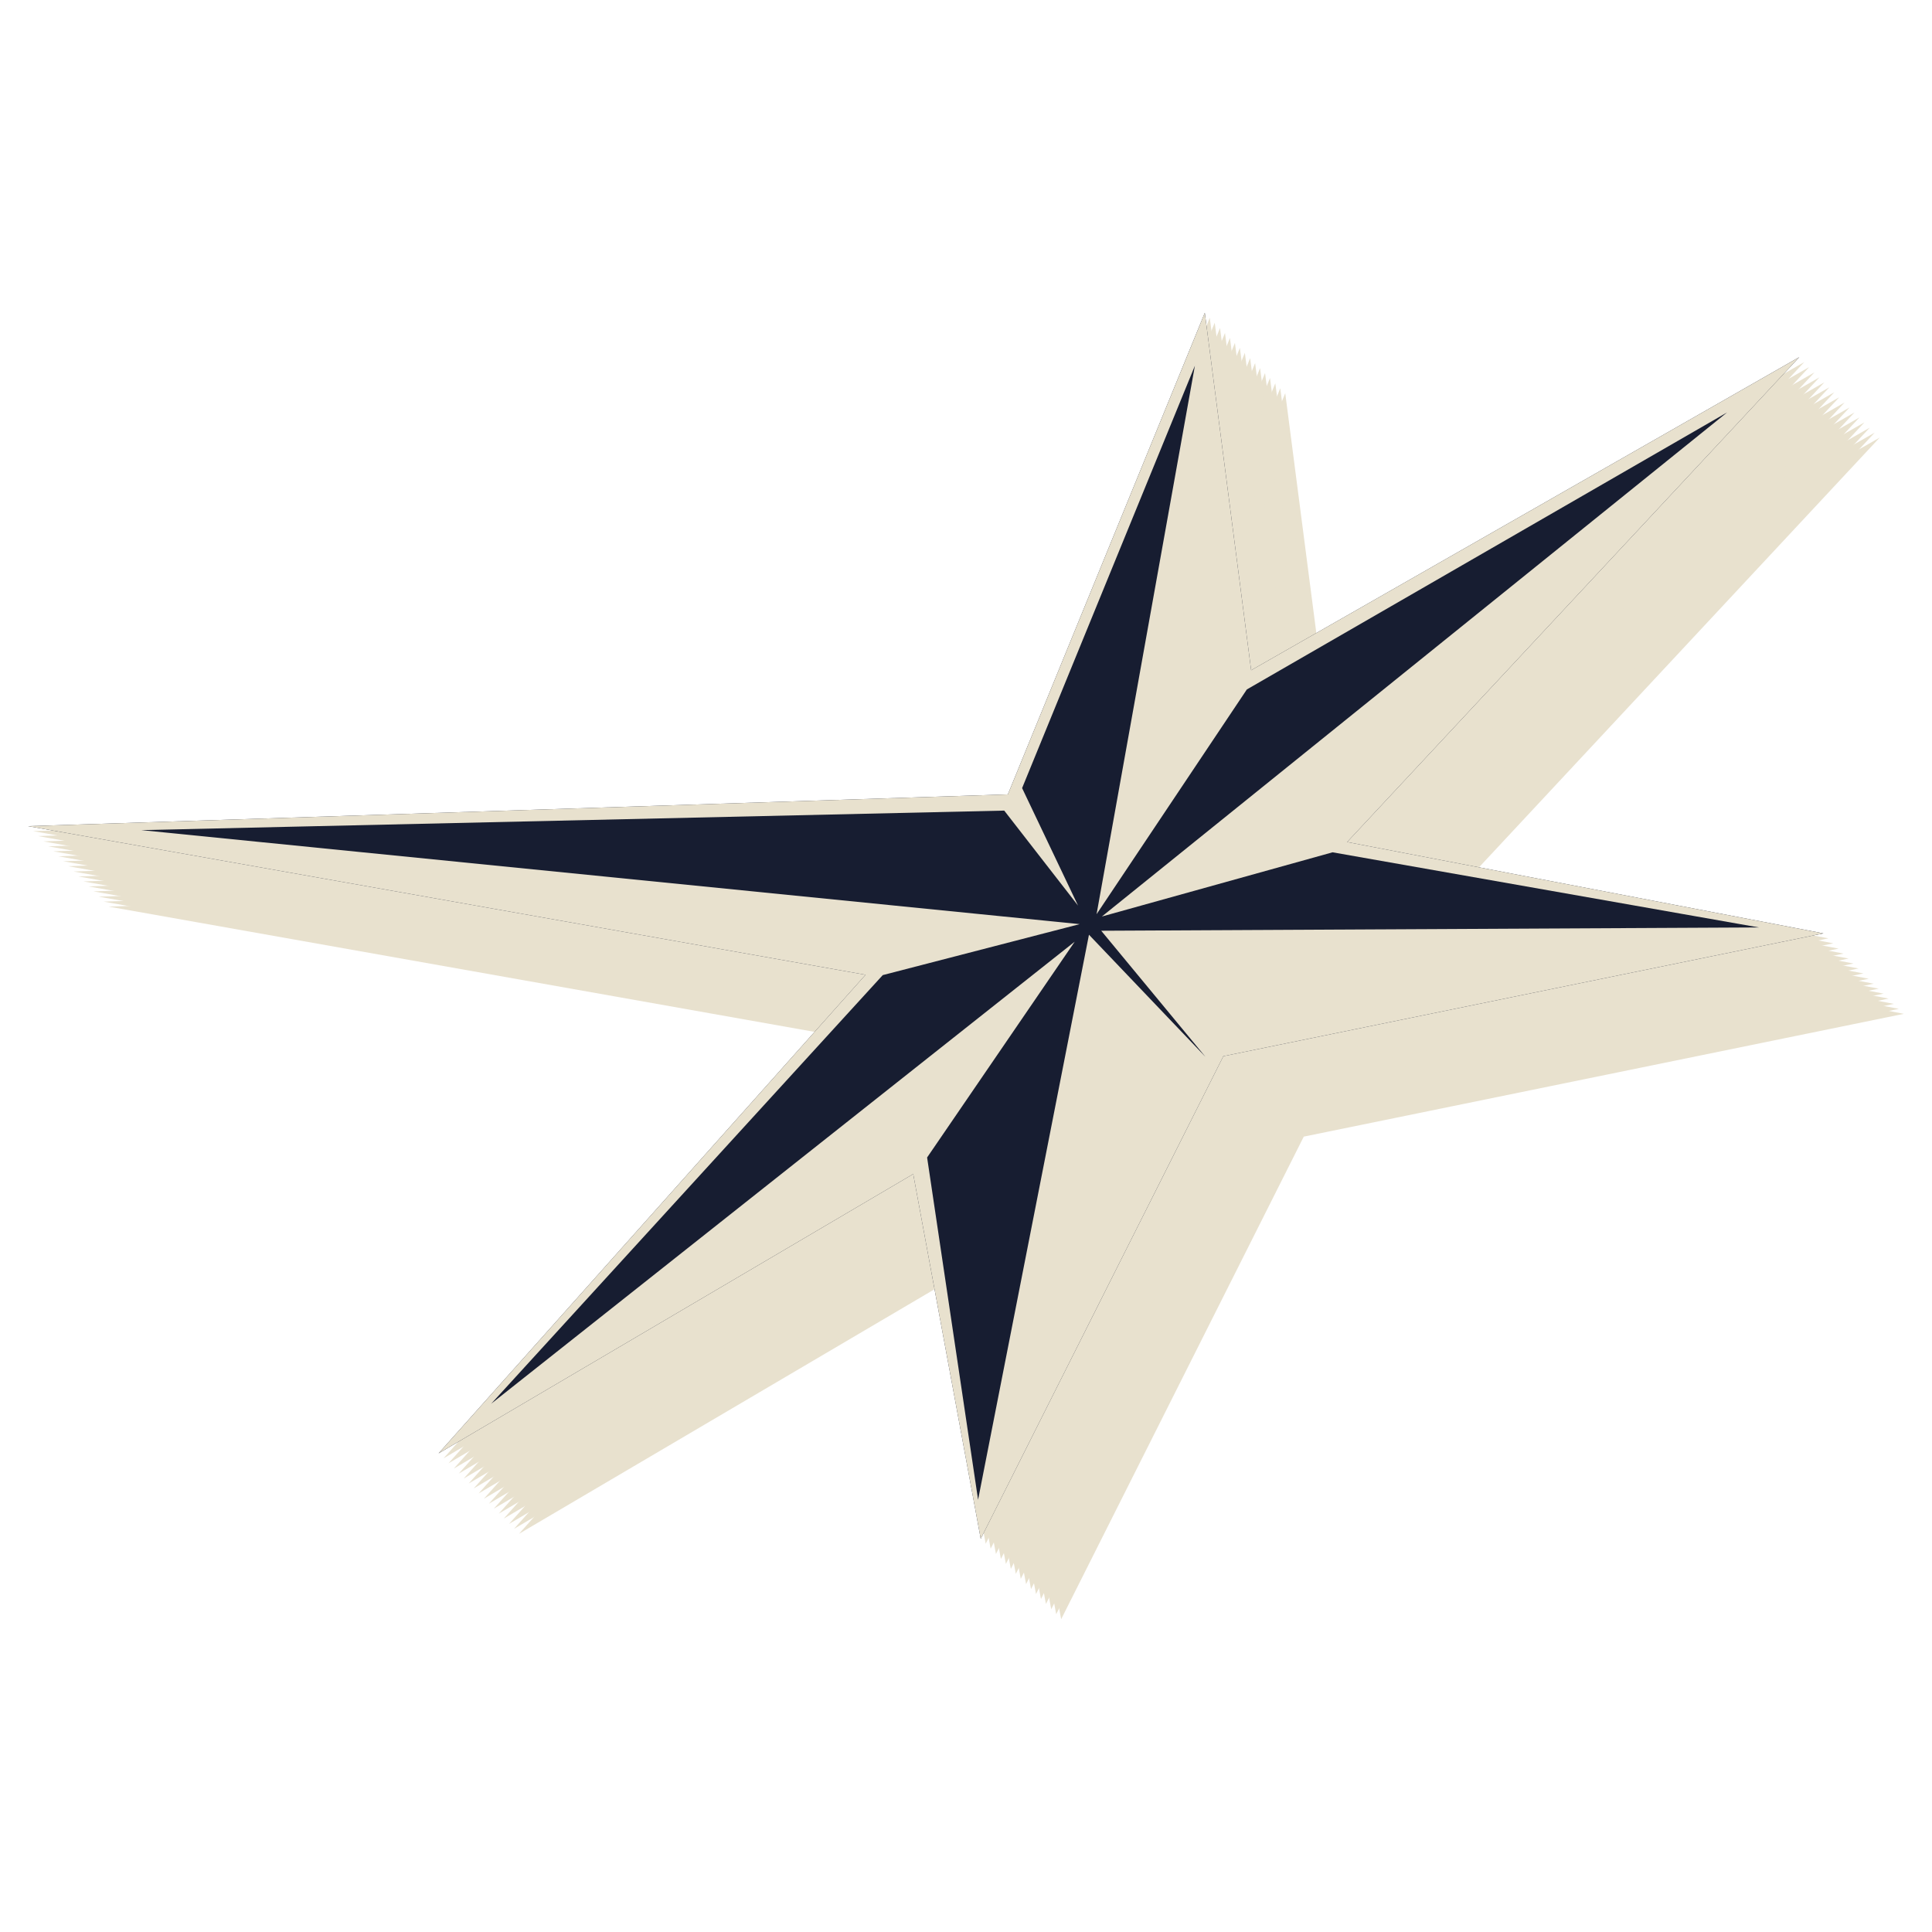
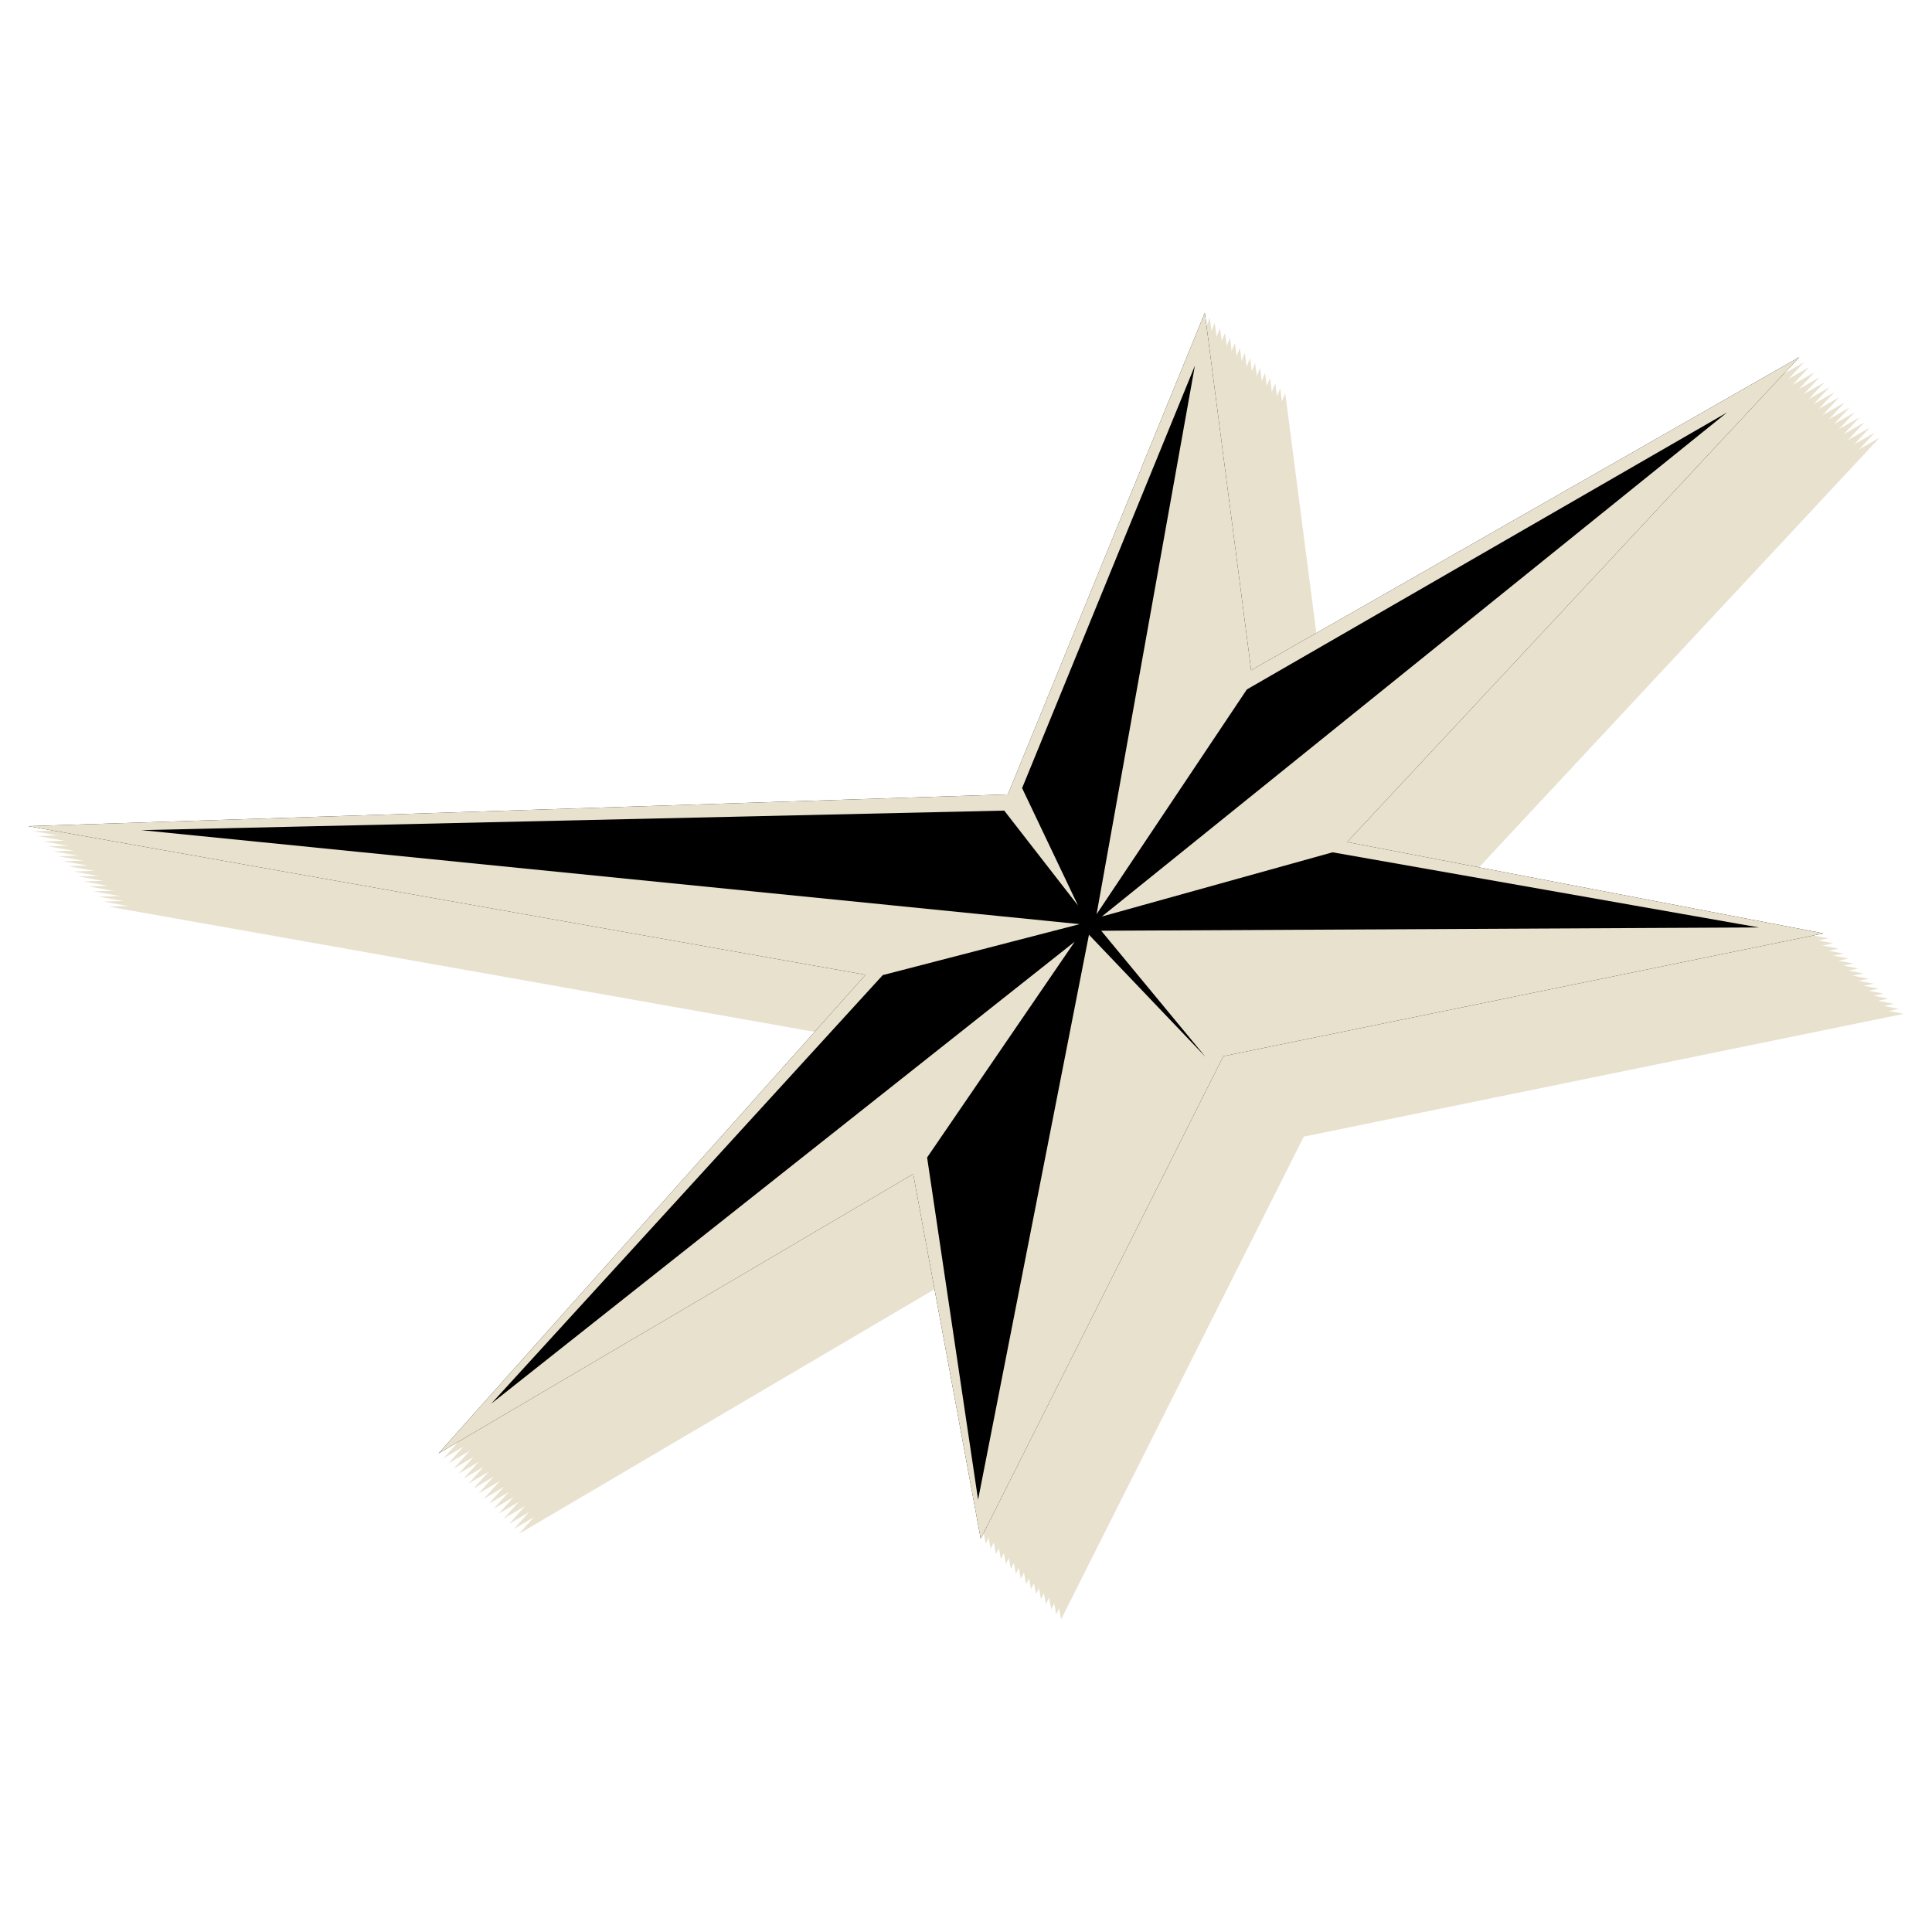
<svg xmlns="http://www.w3.org/2000/svg" viewBox="402.0 338.5 583.7 583.7" width="512" height="512">
  <defs>
    <clipPath id="t">
      <rect x="402.0" y="338.5" width="583.7" height="583.7" />
    </clipPath>
  </defs>
  <g clip-path="url(#t)">
    <path d="M 969.9,470.7 L 804.3,565.3 L 790.3,457.3 L 730.8,602.8 L 434.8,612.4 L 687.8,657.3 L 558.8,801.9 L 702.2,717.5 L 722.6,827.7 L 795.9,681.9 L 977.2,644.8 L 833.3,617.2 Z" fill="#e8e1ce" />
    <path d="M 968.4,469.2 L 802.8,563.8 L 788.8,455.8 L 729.3,601.3 L 433.3,610.9 L 686.3,655.8 L 557.3,800.4 L 700.7,716.0 L 721.1,826.2 L 794.4,680.4 L 975.7,643.3 L 831.8,615.7 Z" fill="#e8e1ce" />
    <path d="M 966.9,467.7 L 801.3,562.3 L 787.3,454.3 L 727.8,599.8 L 431.8,609.4 L 684.8,654.3 L 555.8,798.9 L 699.2,714.5 L 719.6,824.7 L 792.9,678.9 L 974.2,641.8 L 830.3,614.2 Z" fill="#e8e1ce" />
    <path d="M 965.3,466.1 L 799.7,560.7 L 785.7,452.7 L 726.2,598.2 L 430.2,607.8 L 683.2,652.7 L 554.2,797.3 L 697.6,712.9 L 718.0,823.1 L 791.3,677.3 L 972.6,640.2 L 828.7,612.6 Z" fill="#e8e1ce" />
    <path d="M 963.8,464.6 L 798.2,559.2 L 784.2,451.2 L 724.7,596.7 L 428.7,606.3 L 681.7,651.2 L 552.7,795.8 L 696.1,711.4 L 716.5,821.6 L 789.8,675.8 L 971.1,638.7 L 827.2,611.1 Z" fill="#e8e1ce" />
    <path d="M 962.3,463.1 L 796.7,557.7 L 782.7,449.7 L 723.2,595.2 L 427.2,604.8 L 680.2,649.7 L 551.2,794.3 L 694.6,709.9 L 715.0,820.1 L 788.3,674.3 L 969.6,637.2 L 825.7,609.6 Z" fill="#e8e1ce" />
    <path d="M 960.8,461.6 L 795.2,556.2 L 781.2,448.2 L 721.7,593.7 L 425.7,603.3 L 678.7,648.2 L 549.7,792.8 L 693.1,708.4 L 713.5,818.6 L 786.8,672.8 L 968.1,635.7 L 824.2,608.1 Z" fill="#e8e1ce" />
    <path d="M 959.3,460.1 L 793.7,554.7 L 779.7,446.7 L 720.2,592.2 L 424.2,601.8 L 677.2,646.7 L 548.2,791.3 L 691.6,706.9 L 712.0,817.1 L 785.3,671.3 L 966.6,634.2 L 822.7,606.6 Z" fill="#e8e1ce" />
    <path d="M 957.7,458.5 L 792.1,553.1 L 778.1,445.1 L 718.6,590.6 L 422.6,600.2 L 675.6,645.1 L 546.6,789.7 L 690.0,705.3 L 710.4,815.5 L 783.7,669.7 L 965.0,632.6 L 821.1,605.0 Z" fill="#e8e1ce" />
    <path d="M 956.2,457.0 L 790.6,551.6 L 776.6,443.6 L 717.1,589.1 L 421.1,598.7 L 674.1,643.6 L 545.1,788.2 L 688.5,703.8 L 708.9,814.0 L 782.2,668.2 L 963.5,631.1 L 819.6,603.5 Z" fill="#e8e1ce" />
    <path d="M 954.7,455.5 L 789.1,550.1 L 775.1,442.1 L 715.6,587.6 L 419.6,597.2 L 672.6,642.1 L 543.6,786.7 L 687.0,702.3 L 707.4,812.5 L 780.7,666.7 L 962.0,629.6 L 818.1,602.0 Z" fill="#e8e1ce" />
    <path d="M 953.2,454.0 L 787.6,548.6 L 773.6,440.6 L 714.1,586.1 L 418.1,595.7 L 671.1,640.6 L 542.1,785.2 L 685.5,700.8 L 705.9,811.0 L 779.2,665.2 L 960.5,628.1 L 816.6,600.5 Z" fill="#e8e1ce" />
    <path d="M 951.7,452.5 L 786.1,547.1 L 772.1,439.1 L 712.6,584.6 L 416.6,594.2 L 669.6,639.1 L 540.6,783.7 L 684.0,699.3 L 704.4,809.5 L 777.7,663.7 L 959.0,626.6 L 815.1,599.0 Z" fill="#e8e1ce" />
    <path d="M 950.2,451.0 L 784.6,545.6 L 770.6,437.6 L 711.1,583.1 L 415.1,592.7 L 668.1,637.6 L 539.1,782.2 L 682.5,697.8 L 702.9,808.0 L 776.2,662.2 L 957.5,625.1 L 813.6,597.5 Z" fill="#e8e1ce" />
    <path d="M 948.6,449.4 L 783.0,544.0 L 769.0,436.0 L 709.5,581.5 L 413.5,591.1 L 666.5,636.0 L 537.5,780.6 L 680.9,696.2 L 701.3,806.4 L 774.6,660.6 L 955.9,623.5 L 812.0,595.9 Z" fill="#e8e1ce" />
    <path d="M 947.1,447.9 L 781.5,542.5 L 767.5,434.5 L 708.0,580.0 L 412.0,589.6 L 665.0,634.5 L 536.0,779.1 L 679.4,694.7 L 699.8,804.9 L 773.1,659.1 L 954.4,622.0 L 810.5,594.4 Z" fill="#e8e1ce" />
-     <path d="M 945.6,446.4 L 780.0,541.0 L 766.0,433.0 L 706.5,578.5 L 410.5,588.1 L 663.5,633.0 L 534.5,777.6 L 677.9,693.2 L 698.3,803.4 L 771.6,657.6 L 952.9,620.5 L 809.0,592.9 Z" fill="#171d31" />
+     <path d="M 945.6,446.4 L 780.0,541.0 L 766.0,433.0 L 706.5,578.5 L 410.5,588.1 L 663.5,633.0 L 534.5,777.6 L 677.9,693.2 L 698.3,803.4 L 771.6,657.6 L 952.9,620.5 L 809.0,592.9 Z" fill="#000000" />
    <path d="M 945.6,446.4 L 780.0,541.0 L 766.0,433.0 L 706.5,578.5 L 410.5,588.1 L 663.5,633.0 L 534.5,777.6 L 677.9,693.2 L 698.3,803.4 L 771.6,657.6 L 952.9,620.5 L 809.0,592.9 Z M 923.8,463.1 L 734.9,615.4 L 804.6,596.0 L 933.4,618.7 L 734.7,619.7 L 766.2,657.8 L 731.0,620.9 L 697.5,791.6 L 682.1,688.2 L 726.7,623.0 L 550.4,762.6 L 668.7,633.1 L 728.2,617.7 L 444.7,589.3 L 705.4,583.4 L 727.7,612.1 L 710.8,576.6 L 763.0,449.0 L 733.3,614.7 L 778.7,546.8 Z" fill="#e8e1ce" fill-rule="evenodd" />
  </g>
</svg>
